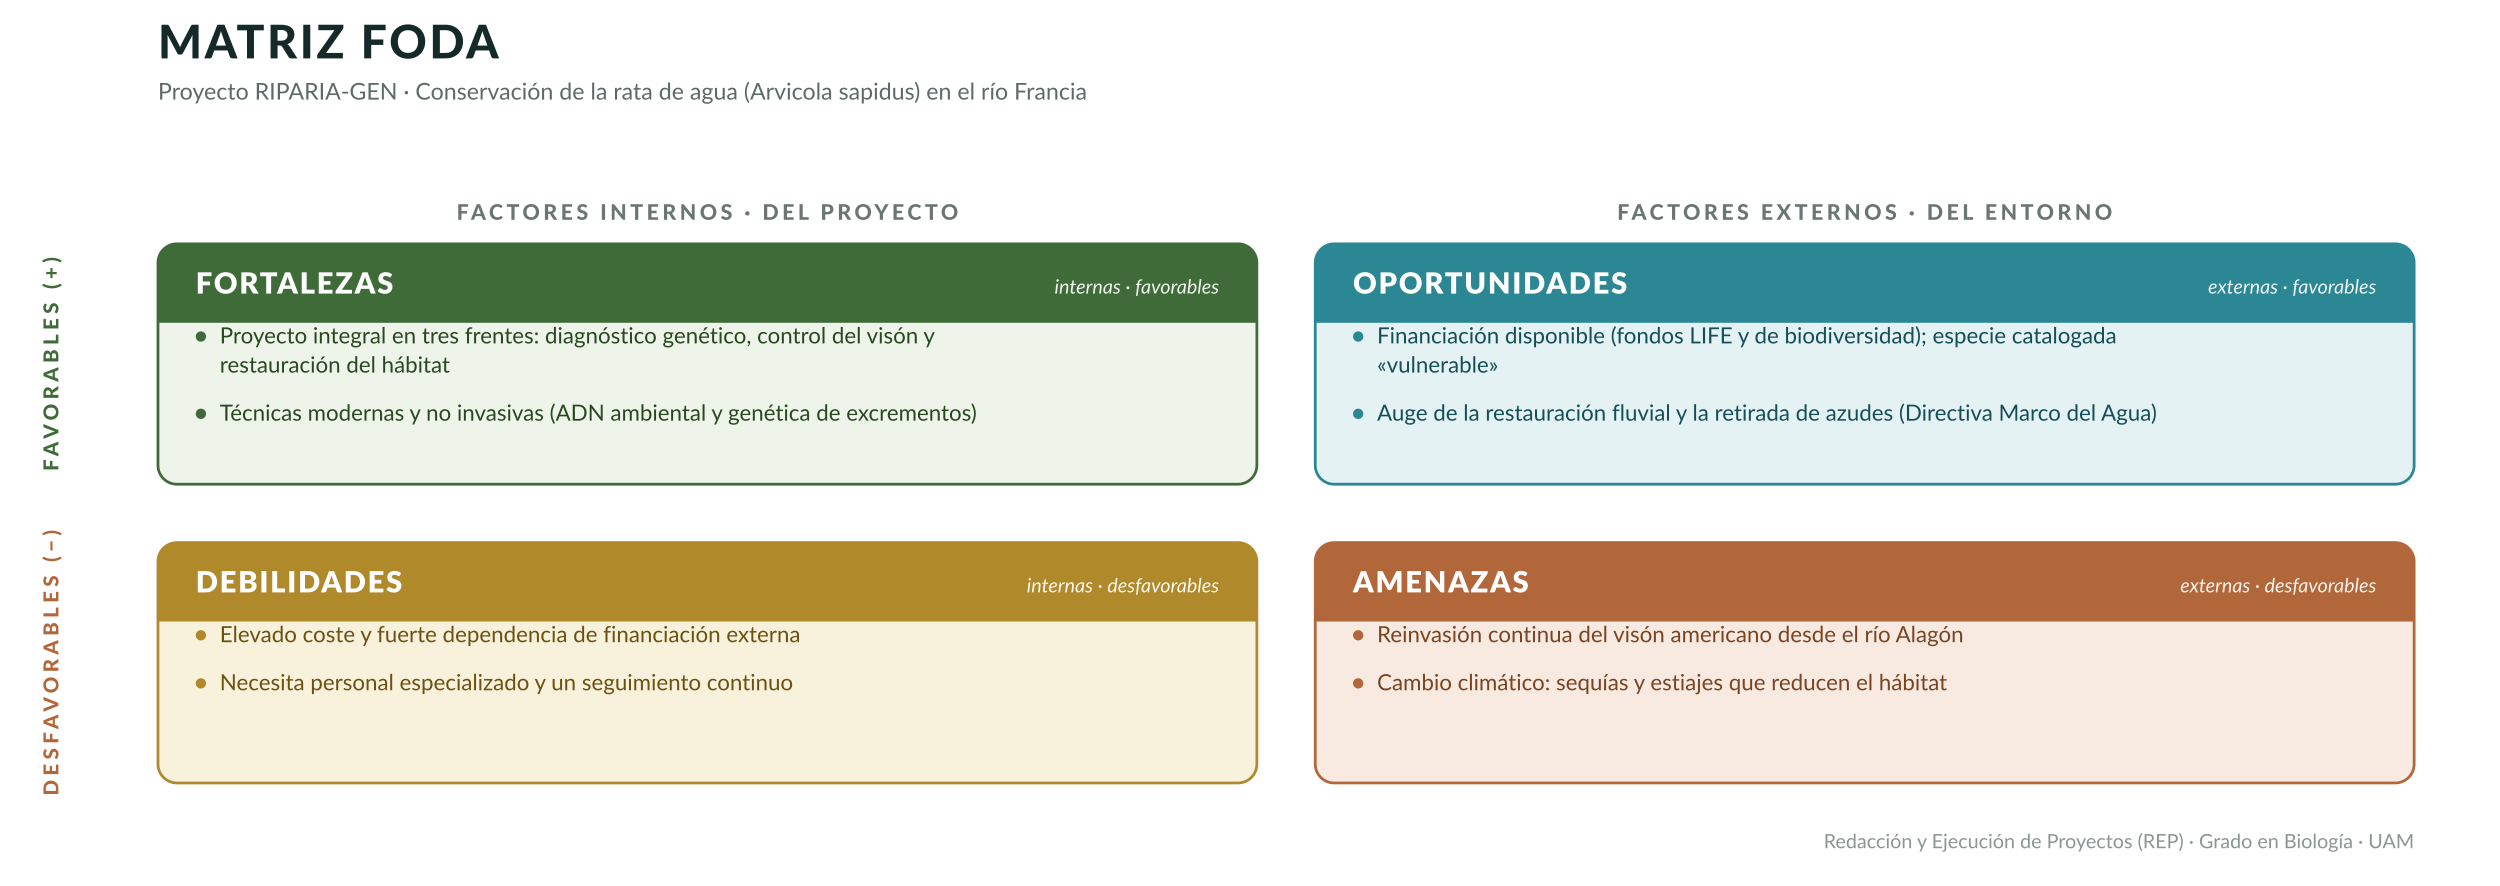
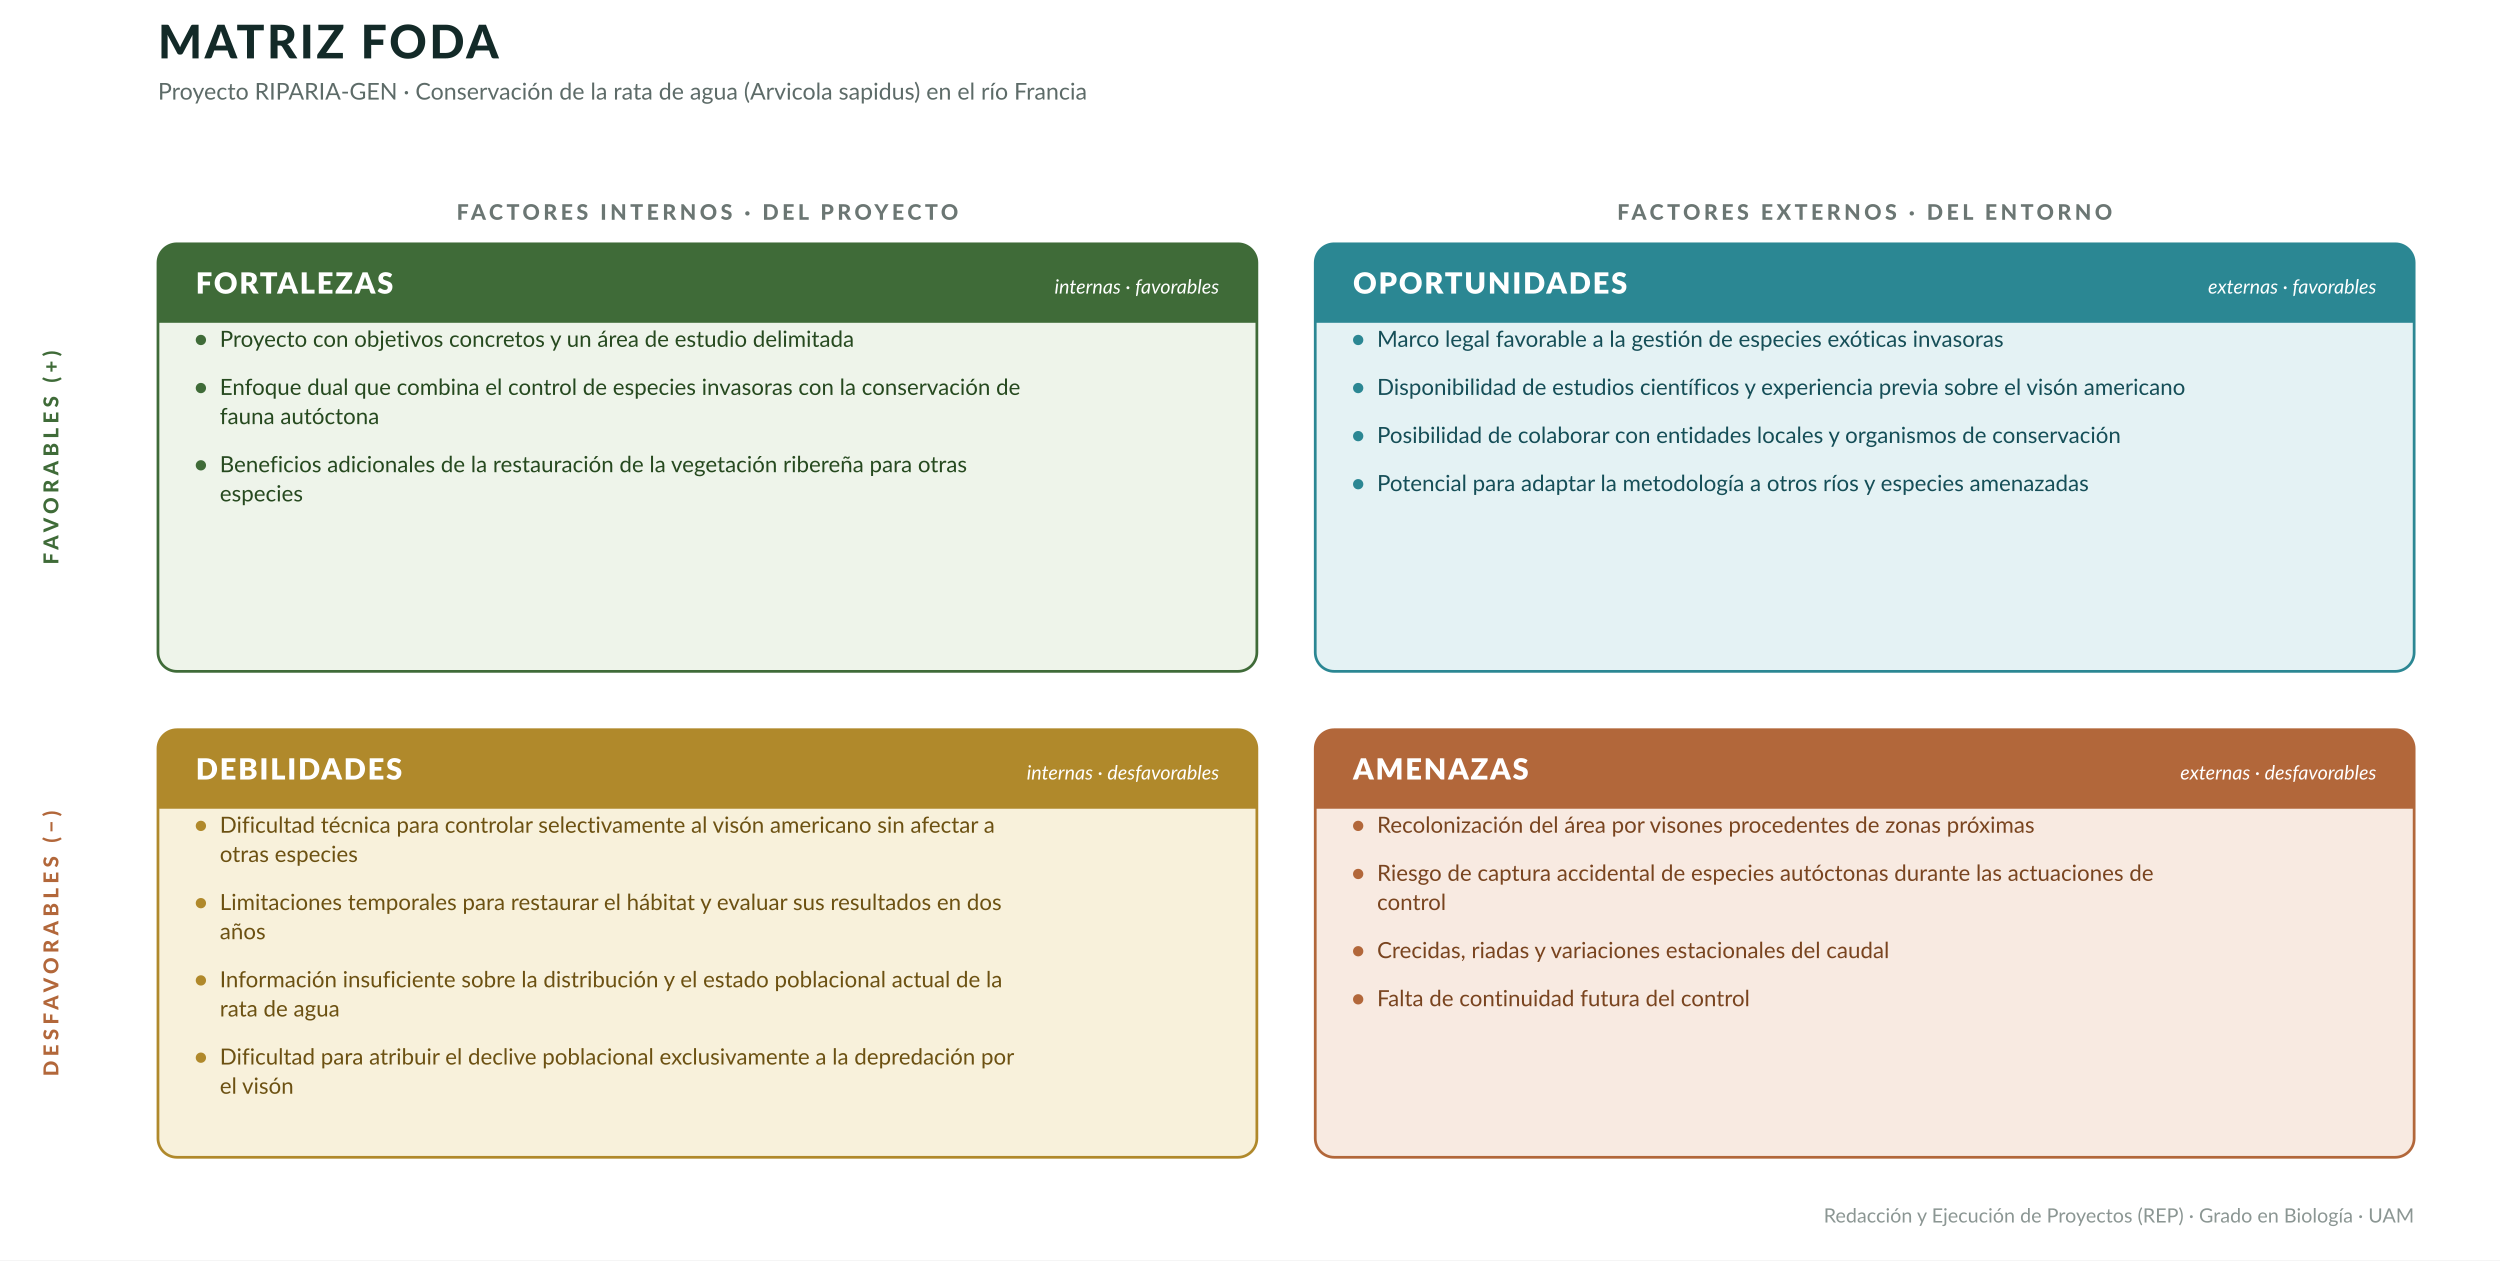
- <svg xmlns="http://www.w3.org/2000/svg" viewBox="0 0 1456 516" width="1456" height="516" font-family="Lato, Arial, sans-serif">
+ <svg xmlns="http://www.w3.org/2000/svg" viewBox="0 0 1456 734" width="1456" height="734">
  <defs>
-     <clipPath id="cl0">
-       <rect x="92" y="142" width="640" height="140" rx="11" ry="11" />
+     <clipPath id="c0">
+       <rect x="92" y="142" width="640" height="249" rx="11" />
    </clipPath>
-     <clipPath id="cl1">
-       <rect x="766" y="142" width="640" height="140" rx="11" ry="11" />
+     <clipPath id="c1">
+       <rect x="766" y="142" width="640" height="249" rx="11" />
    </clipPath>
-     <clipPath id="cl2">
-       <rect x="92" y="316" width="640" height="140" rx="11" ry="11" />
+     <clipPath id="c2">
+       <rect x="92" y="425" width="640" height="249" rx="11" />
    </clipPath>
-     <clipPath id="cl3">
-       <rect x="766" y="316" width="640" height="140" rx="11" ry="11" />
+     <clipPath id="c3">
+       <rect x="766" y="425" width="640" height="249" rx="11" />
    </clipPath>
  </defs>
-   <rect x="0" y="0" width="1456" height="516" fill="#ffffff" />
-   <g clip-path="url(#cl0)">
-     <rect x="92" y="142" width="640" height="140" fill="#eef4ea" />
+   <rect width="1456" height="734" fill="#fff" />
+   <g clip-path="url(#c0)">
+     <rect x="92" y="142" width="640" height="249" fill="#eef4ea" />
    <rect x="92" y="142" width="640" height="46" fill="#3f6b38" />
  </g>
-   <rect x="92" y="142" width="640" height="140" rx="11" ry="11" fill="none" stroke="#3f6b38" stroke-width="1.6" />
-   <text x="114" y="171" font-family="Lato, Arial, sans-serif" font-size="17" font-weight="900" letter-spacing="1" fill="#ffffff">FORTALEZAS</text>
-   <text x="710" y="171" text-anchor="end" font-family="Lato, Arial, sans-serif" font-size="11.5" font-style="italic" fill="#ffffff" opacity="0.92">internas · favorables</text>
-   <circle cx="117" cy="196.0" r="3" fill="#3f6b38" />
-   <text x="128" y="200.0" font-family="Lato, Arial, sans-serif" font-size="13" fill="#26491f">Proyecto integral en tres frentes: diagnóstico genético, control del visón y</text>
-   <text x="128" y="217.0" font-family="Lato, Arial, sans-serif" font-size="13" fill="#26491f">restauración del hábitat</text>
-   <circle cx="117" cy="241.0" r="3" fill="#3f6b38" />
-   <text x="128" y="245.0" font-family="Lato, Arial, sans-serif" font-size="13" fill="#26491f">Técnicas modernas y no invasivas (ADN ambiental y genética de excrementos)</text>
-   <g clip-path="url(#cl1)">
-     <rect x="766" y="142" width="640" height="140" fill="#e4f2f4" />
+   <rect x="92" y="142" width="640" height="249" rx="11" fill="none" stroke="#3f6b38" stroke-width="1.6" />
+   <text x="114" y="171" font-family="Lato, Arial, sans-serif" font-size="17" font-weight="900" letter-spacing="1" fill="#fff">FORTALEZAS</text>
+   <text x="710" y="171" text-anchor="end" font-family="Lato, Arial, sans-serif" font-size="11.5" font-style="italic" fill="#fff">internas · favorables</text>
+   <circle cx="117" cy="198" r="3" fill="#3f6b38" />
+   <text x="128" y="202" font-family="Lato, Arial, sans-serif" font-size="13" fill="#26491f">Proyecto con objetivos concretos y un área de estudio delimitada</text>
+   <circle cx="117" cy="226" r="3" fill="#3f6b38" />
+   <text x="128" y="230" font-family="Lato, Arial, sans-serif" font-size="13" fill="#26491f">Enfoque dual que combina el control de especies invasoras con la conservación de</text>
+   <text x="128" y="247" font-family="Lato, Arial, sans-serif" font-size="13" fill="#26491f">fauna autóctona</text>
+   <circle cx="117" cy="271" r="3" fill="#3f6b38" />
+   <text x="128" y="275" font-family="Lato, Arial, sans-serif" font-size="13" fill="#26491f">Beneficios adicionales de la restauración de la vegetación ribereña para otras</text>
+   <text x="128" y="292" font-family="Lato, Arial, sans-serif" font-size="13" fill="#26491f">especies</text>
+   <g clip-path="url(#c1)">
+     <rect x="766" y="142" width="640" height="249" fill="#e4f2f4" />
    <rect x="766" y="142" width="640" height="46" fill="#2b8793" />
  </g>
-   <rect x="766" y="142" width="640" height="140" rx="11" ry="11" fill="none" stroke="#2b8793" stroke-width="1.6" />
-   <text x="788" y="171" font-family="Lato, Arial, sans-serif" font-size="17" font-weight="900" letter-spacing="1" fill="#ffffff">OPORTUNIDADES</text>
-   <text x="1384" y="171" text-anchor="end" font-family="Lato, Arial, sans-serif" font-size="11.5" font-style="italic" fill="#ffffff" opacity="0.92">externas · favorables</text>
-   <circle cx="791" cy="196.0" r="3" fill="#2b8793" />
-   <text x="802" y="200.0" font-family="Lato, Arial, sans-serif" font-size="13" fill="#154e57">Financiación disponible (fondos LIFE y de biodiversidad); especie catalogada</text>
-   <text x="802" y="217.0" font-family="Lato, Arial, sans-serif" font-size="13" fill="#154e57">«vulnerable»</text>
-   <circle cx="791" cy="241.0" r="3" fill="#2b8793" />
-   <text x="802" y="245.0" font-family="Lato, Arial, sans-serif" font-size="13" fill="#154e57">Auge de la restauración fluvial y la retirada de azudes (Directiva Marco del Agua)</text>
-   <g clip-path="url(#cl2)">
-     <rect x="92" y="316" width="640" height="140" fill="#f8f1db" />
-     <rect x="92" y="316" width="640" height="46" fill="#b0892b" />
+   <rect x="766" y="142" width="640" height="249" rx="11" fill="none" stroke="#2b8793" stroke-width="1.6" />
+   <text x="788" y="171" font-family="Lato, Arial, sans-serif" font-size="17" font-weight="900" letter-spacing="1" fill="#fff">OPORTUNIDADES</text>
+   <text x="1384" y="171" text-anchor="end" font-family="Lato, Arial, sans-serif" font-size="11.5" font-style="italic" fill="#fff">externas · favorables</text>
+   <circle cx="791" cy="198" r="3" fill="#2b8793" />
+   <text x="802" y="202" font-family="Lato, Arial, sans-serif" font-size="13" fill="#154e57">Marco legal favorable a la gestión de especies exóticas invasoras</text>
+   <circle cx="791" cy="226" r="3" fill="#2b8793" />
+   <text x="802" y="230" font-family="Lato, Arial, sans-serif" font-size="13" fill="#154e57">Disponibilidad de estudios científicos y experiencia previa sobre el visón americano</text>
+   <circle cx="791" cy="254" r="3" fill="#2b8793" />
+   <text x="802" y="258" font-family="Lato, Arial, sans-serif" font-size="13" fill="#154e57">Posibilidad de colaborar con entidades locales y organismos de conservación</text>
+   <circle cx="791" cy="282" r="3" fill="#2b8793" />
+   <text x="802" y="286" font-family="Lato, Arial, sans-serif" font-size="13" fill="#154e57">Potencial para adaptar la metodología a otros ríos y especies amenazadas</text>
+   <g clip-path="url(#c2)">
+     <rect x="92" y="425" width="640" height="249" fill="#f8f1db" />
+     <rect x="92" y="425" width="640" height="46" fill="#b0892b" />
  </g>
-   <rect x="92" y="316" width="640" height="140" rx="11" ry="11" fill="none" stroke="#b0892b" stroke-width="1.6" />
-   <text x="114" y="345" font-family="Lato, Arial, sans-serif" font-size="17" font-weight="900" letter-spacing="1" fill="#ffffff">DEBILIDADES</text>
-   <text x="710" y="345" text-anchor="end" font-family="Lato, Arial, sans-serif" font-size="11.5" font-style="italic" fill="#ffffff" opacity="0.92">internas · desfavorables</text>
-   <circle cx="117" cy="370.0" r="3" fill="#b0892b" />
-   <text x="128" y="374.0" font-family="Lato, Arial, sans-serif" font-size="13" fill="#6c5112">Elevado coste y fuerte dependencia de financiación externa</text>
-   <circle cx="117" cy="398.0" r="3" fill="#b0892b" />
-   <text x="128" y="402.0" font-family="Lato, Arial, sans-serif" font-size="13" fill="#6c5112">Necesita personal especializado y un seguimiento continuo</text>
-   <g clip-path="url(#cl3)">
-     <rect x="766" y="316" width="640" height="140" fill="#f8eae1" />
-     <rect x="766" y="316" width="640" height="46" fill="#b2673a" />
+   <rect x="92" y="425" width="640" height="249" rx="11" fill="none" stroke="#b0892b" stroke-width="1.6" />
+   <text x="114" y="454" font-family="Lato, Arial, sans-serif" font-size="17" font-weight="900" letter-spacing="1" fill="#fff">DEBILIDADES</text>
+   <text x="710" y="454" text-anchor="end" font-family="Lato, Arial, sans-serif" font-size="11.5" font-style="italic" fill="#fff">internas · desfavorables</text>
+   <circle cx="117" cy="481" r="3" fill="#b0892b" />
+   <text x="128" y="485" font-family="Lato, Arial, sans-serif" font-size="13" fill="#6c5112">Dificultad técnica para controlar selectivamente al visón americano sin afectar a</text>
+   <text x="128" y="502" font-family="Lato, Arial, sans-serif" font-size="13" fill="#6c5112">otras especies</text>
+   <circle cx="117" cy="526" r="3" fill="#b0892b" />
+   <text x="128" y="530" font-family="Lato, Arial, sans-serif" font-size="13" fill="#6c5112">Limitaciones temporales para restaurar el hábitat y evaluar sus resultados en dos</text>
+   <text x="128" y="547" font-family="Lato, Arial, sans-serif" font-size="13" fill="#6c5112">años</text>
+   <circle cx="117" cy="571" r="3" fill="#b0892b" />
+   <text x="128" y="575" font-family="Lato, Arial, sans-serif" font-size="13" fill="#6c5112">Información insuficiente sobre la distribución y el estado poblacional actual de la</text>
+   <text x="128" y="592" font-family="Lato, Arial, sans-serif" font-size="13" fill="#6c5112">rata de agua</text>
+   <circle cx="117" cy="616" r="3" fill="#b0892b" />
+   <text x="128" y="620" font-family="Lato, Arial, sans-serif" font-size="13" fill="#6c5112">Dificultad para atribuir el declive poblacional exclusivamente a la depredación por</text>
+   <text x="128" y="637" font-family="Lato, Arial, sans-serif" font-size="13" fill="#6c5112">el visón</text>
+   <g clip-path="url(#c3)">
+     <rect x="766" y="425" width="640" height="249" fill="#f8eae1" />
+     <rect x="766" y="425" width="640" height="46" fill="#b2673a" />
  </g>
-   <rect x="766" y="316" width="640" height="140" rx="11" ry="11" fill="none" stroke="#b2673a" stroke-width="1.6" />
-   <text x="788" y="345" font-family="Lato, Arial, sans-serif" font-size="17" font-weight="900" letter-spacing="1" fill="#ffffff">AMENAZAS</text>
-   <text x="1384" y="345" text-anchor="end" font-family="Lato, Arial, sans-serif" font-size="11.5" font-style="italic" fill="#ffffff" opacity="0.92">externas · desfavorables</text>
-   <circle cx="791" cy="370.0" r="3" fill="#b2673a" />
-   <text x="802" y="374.0" font-family="Lato, Arial, sans-serif" font-size="13" fill="#79441f">Reinvasión continua del visón americano desde el río Alagón</text>
-   <circle cx="791" cy="398.0" r="3" fill="#b2673a" />
-   <text x="802" y="402.0" font-family="Lato, Arial, sans-serif" font-size="13" fill="#79441f">Cambio climático: sequías y estiajes que reducen el hábitat</text>
+   <rect x="766" y="425" width="640" height="249" rx="11" fill="none" stroke="#b2673a" stroke-width="1.6" />
+   <text x="788" y="454" font-family="Lato, Arial, sans-serif" font-size="17" font-weight="900" letter-spacing="1" fill="#fff">AMENAZAS</text>
+   <text x="1384" y="454" text-anchor="end" font-family="Lato, Arial, sans-serif" font-size="11.5" font-style="italic" fill="#fff">externas · desfavorables</text>
+   <circle cx="791" cy="481" r="3" fill="#b2673a" />
+   <text x="802" y="485" font-family="Lato, Arial, sans-serif" font-size="13" fill="#79441f">Recolonización del área por visones procedentes de zonas próximas</text>
+   <circle cx="791" cy="509" r="3" fill="#b2673a" />
+   <text x="802" y="513" font-family="Lato, Arial, sans-serif" font-size="13" fill="#79441f">Riesgo de captura accidental de especies autóctonas durante las actuaciones de</text>
+   <text x="802" y="530" font-family="Lato, Arial, sans-serif" font-size="13" fill="#79441f">control</text>
+   <circle cx="791" cy="554" r="3" fill="#b2673a" />
+   <text x="802" y="558" font-family="Lato, Arial, sans-serif" font-size="13" fill="#79441f">Crecidas, riadas y variaciones estacionales del caudal</text>
+   <circle cx="791" cy="582" r="3" fill="#b2673a" />
+   <text x="802" y="586" font-family="Lato, Arial, sans-serif" font-size="13" fill="#79441f">Falta de continuidad futura del control</text>
  <text x="92" y="34" font-family="Lato, Arial, sans-serif" font-size="27" font-weight="800" letter-spacing="1.5" fill="#132a28">MATRIZ FODA</text>
  <text x="92" y="58" font-family="Lato, Arial, sans-serif" font-size="13.5" fill="#5d6b68">Proyecto RIPARIA-GEN · Conservación de la rata de agua (Arvicola sapidus) en el río Francia</text>
  <text x="412.0" y="128" text-anchor="middle" font-family="Lato, Arial, sans-serif" font-size="12.5" font-weight="800" letter-spacing="2" fill="#6b7673">FACTORES INTERNOS  ·  DEL PROYECTO</text>
  <text x="1086.0" y="128" text-anchor="middle" font-family="Lato, Arial, sans-serif" font-size="12.5" font-weight="800" letter-spacing="2" fill="#6b7673">FACTORES EXTERNOS  ·  DEL ENTORNO</text>
-   <text x="34" y="212.0" transform="rotate(-90 34 212.0)" text-anchor="middle" font-family="Lato, Arial, sans-serif" font-size="12" font-weight="800" letter-spacing="2.5" fill="#3f6b38">FAVORABLES  (+)</text>
-   <text x="34" y="386.0" transform="rotate(-90 34 386.0)" text-anchor="middle" font-family="Lato, Arial, sans-serif" font-size="12" font-weight="800" letter-spacing="2.5" fill="#b2673a">DESFAVORABLES  (−)</text>
-   <text x="1406" y="494" text-anchor="end" font-family="Lato, Arial, sans-serif" font-size="11.5" fill="#8b9693">Redacción y Ejecución de Proyectos (REP) · Grado en Biología · UAM</text>
+   <text x="34" y="266.5" transform="rotate(-90 34 266.5)" text-anchor="middle" font-family="Lato, Arial, sans-serif" font-size="12" font-weight="800" letter-spacing="2.5" fill="#3f6b38">FAVORABLES  (+)</text>
+   <text x="34" y="549.5" transform="rotate(-90 34 549.5)" text-anchor="middle" font-family="Lato, Arial, sans-serif" font-size="12" font-weight="800" letter-spacing="2.5" fill="#b2673a">DESFAVORABLES  (−)</text>
+   <text x="1406" y="712" text-anchor="end" font-family="Lato, Arial, sans-serif" font-size="11.5" fill="#8b9693">Redacción y Ejecución de Proyectos (REP) · Grado en Biología · UAM</text>
</svg>
